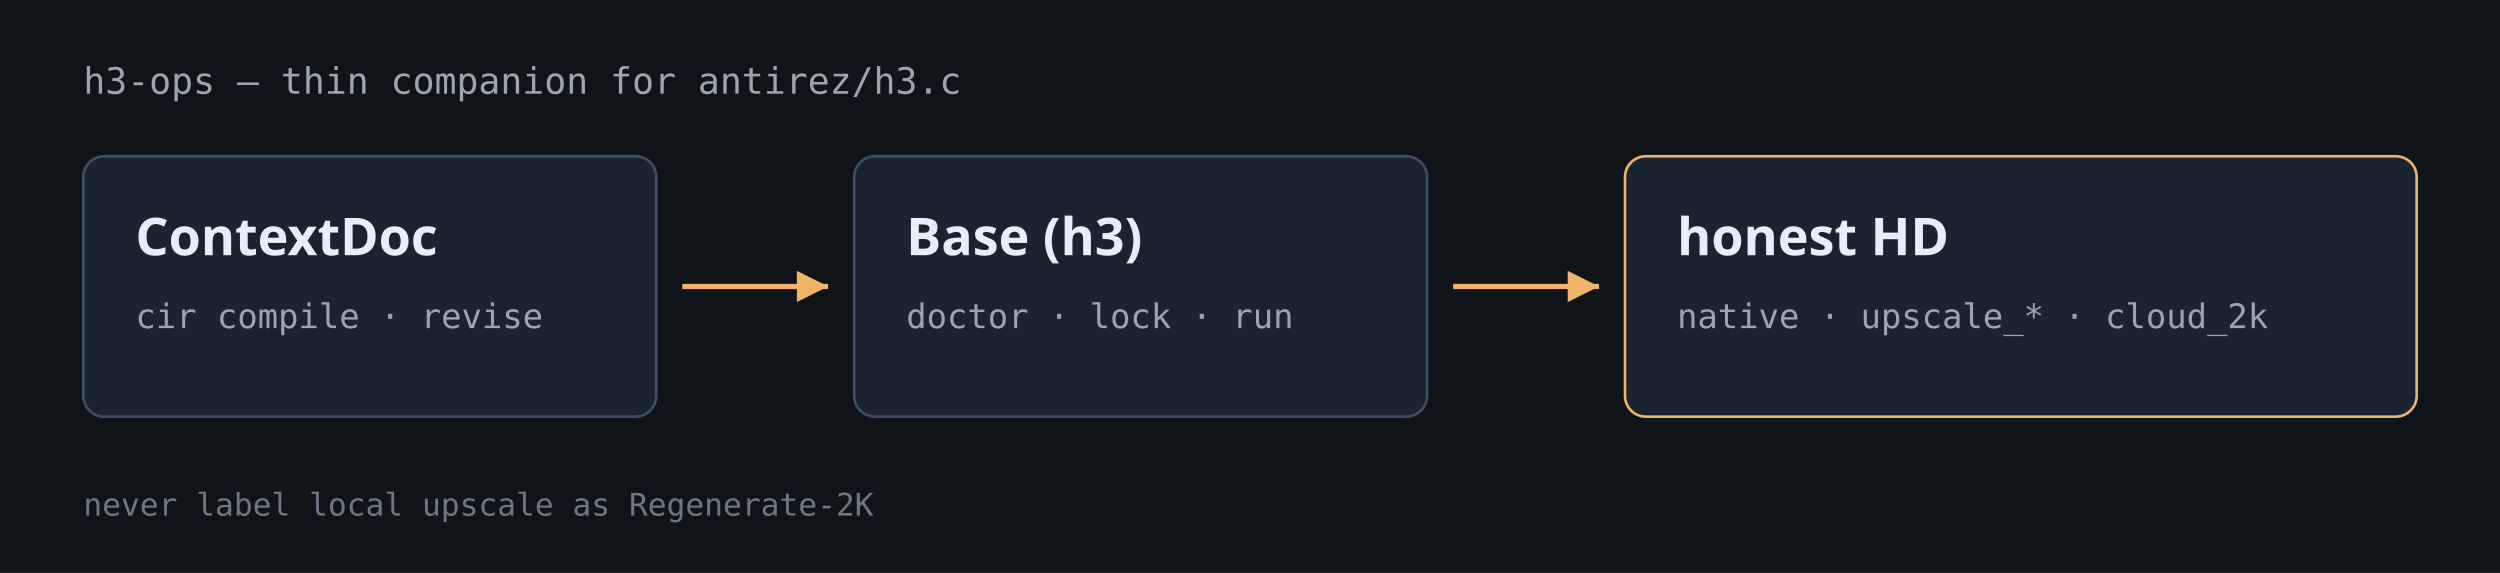
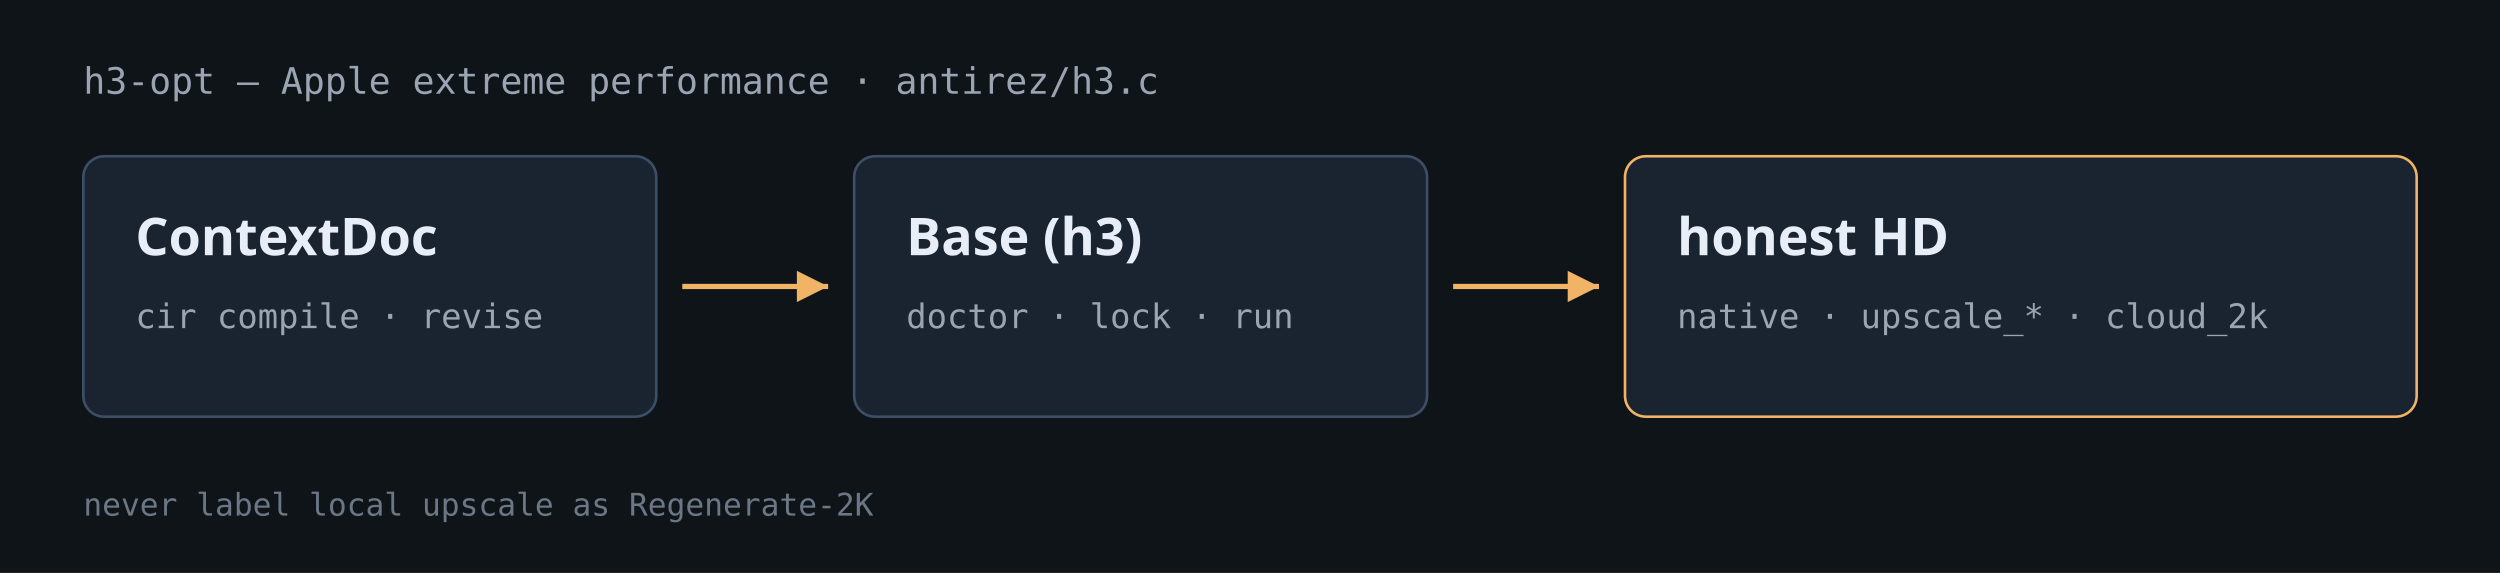
<svg xmlns="http://www.w3.org/2000/svg" width="960" height="220" viewBox="0 0 960 220" role="img" aria-label="ContextDoc to Base to honest HD">
  <rect width="960" height="220" fill="#0f1419" />
-   <text x="32" y="36" fill="#9aa4b2" font-family="ui-monospace, SFMono-Regular, Menlo, monospace" font-size="14">h3-ops — thin companion for antirez/h3.c</text>
+   <text x="32" y="36" fill="#9aa4b2" font-family="ui-monospace, SFMono-Regular, Menlo, monospace" font-size="14">h3-opt — Apple extreme performance · antirez/h3.c</text>
  <rect x="32" y="60" width="220" height="100" rx="8" fill="#1a2330" stroke="#3d4f66" />
  <text x="52" y="98" fill="#e8eef7" font-family="ui-sans-serif, system-ui, sans-serif" font-size="20" font-weight="600">ContextDoc</text>
  <text x="52" y="126" fill="#9aa4b2" font-family="ui-monospace, SFMono-Regular, Menlo, monospace" font-size="13">cir compile · revise</text>
  <path d="M262 110 H318" stroke="#f1b467" stroke-width="2" marker-end="url(#a)" />
  <rect x="328" y="60" width="220" height="100" rx="8" fill="#1a2330" stroke="#3d4f66" />
  <text x="348" y="98" fill="#e8eef7" font-family="ui-sans-serif, system-ui, sans-serif" font-size="20" font-weight="600">Base (h3)</text>
  <text x="348" y="126" fill="#9aa4b2" font-family="ui-monospace, SFMono-Regular, Menlo, monospace" font-size="13">doctor · lock · run</text>
  <path d="M558 110 H614" stroke="#f1b467" stroke-width="2" marker-end="url(#a)" />
  <rect x="624" y="60" width="304" height="100" rx="8" fill="#1a2330" stroke="#f1b467" />
  <text x="644" y="98" fill="#e8eef7" font-family="ui-sans-serif, system-ui, sans-serif" font-size="20" font-weight="600">honest HD</text>
  <text x="644" y="126" fill="#9aa4b2" font-family="ui-monospace, SFMono-Regular, Menlo, monospace" font-size="13">native · upscale_* · cloud_2k</text>
  <text x="32" y="198" fill="#6b7785" font-family="ui-monospace, SFMono-Regular, Menlo, monospace" font-size="12">never label local upscale as Regenerate-2K</text>
  <defs>
    <marker id="a" markerWidth="8" markerHeight="8" refX="6" refY="3" orient="auto">
      <path d="M0,0 L6,3 L0,6 Z" fill="#f1b467" />
    </marker>
  </defs>
</svg>
